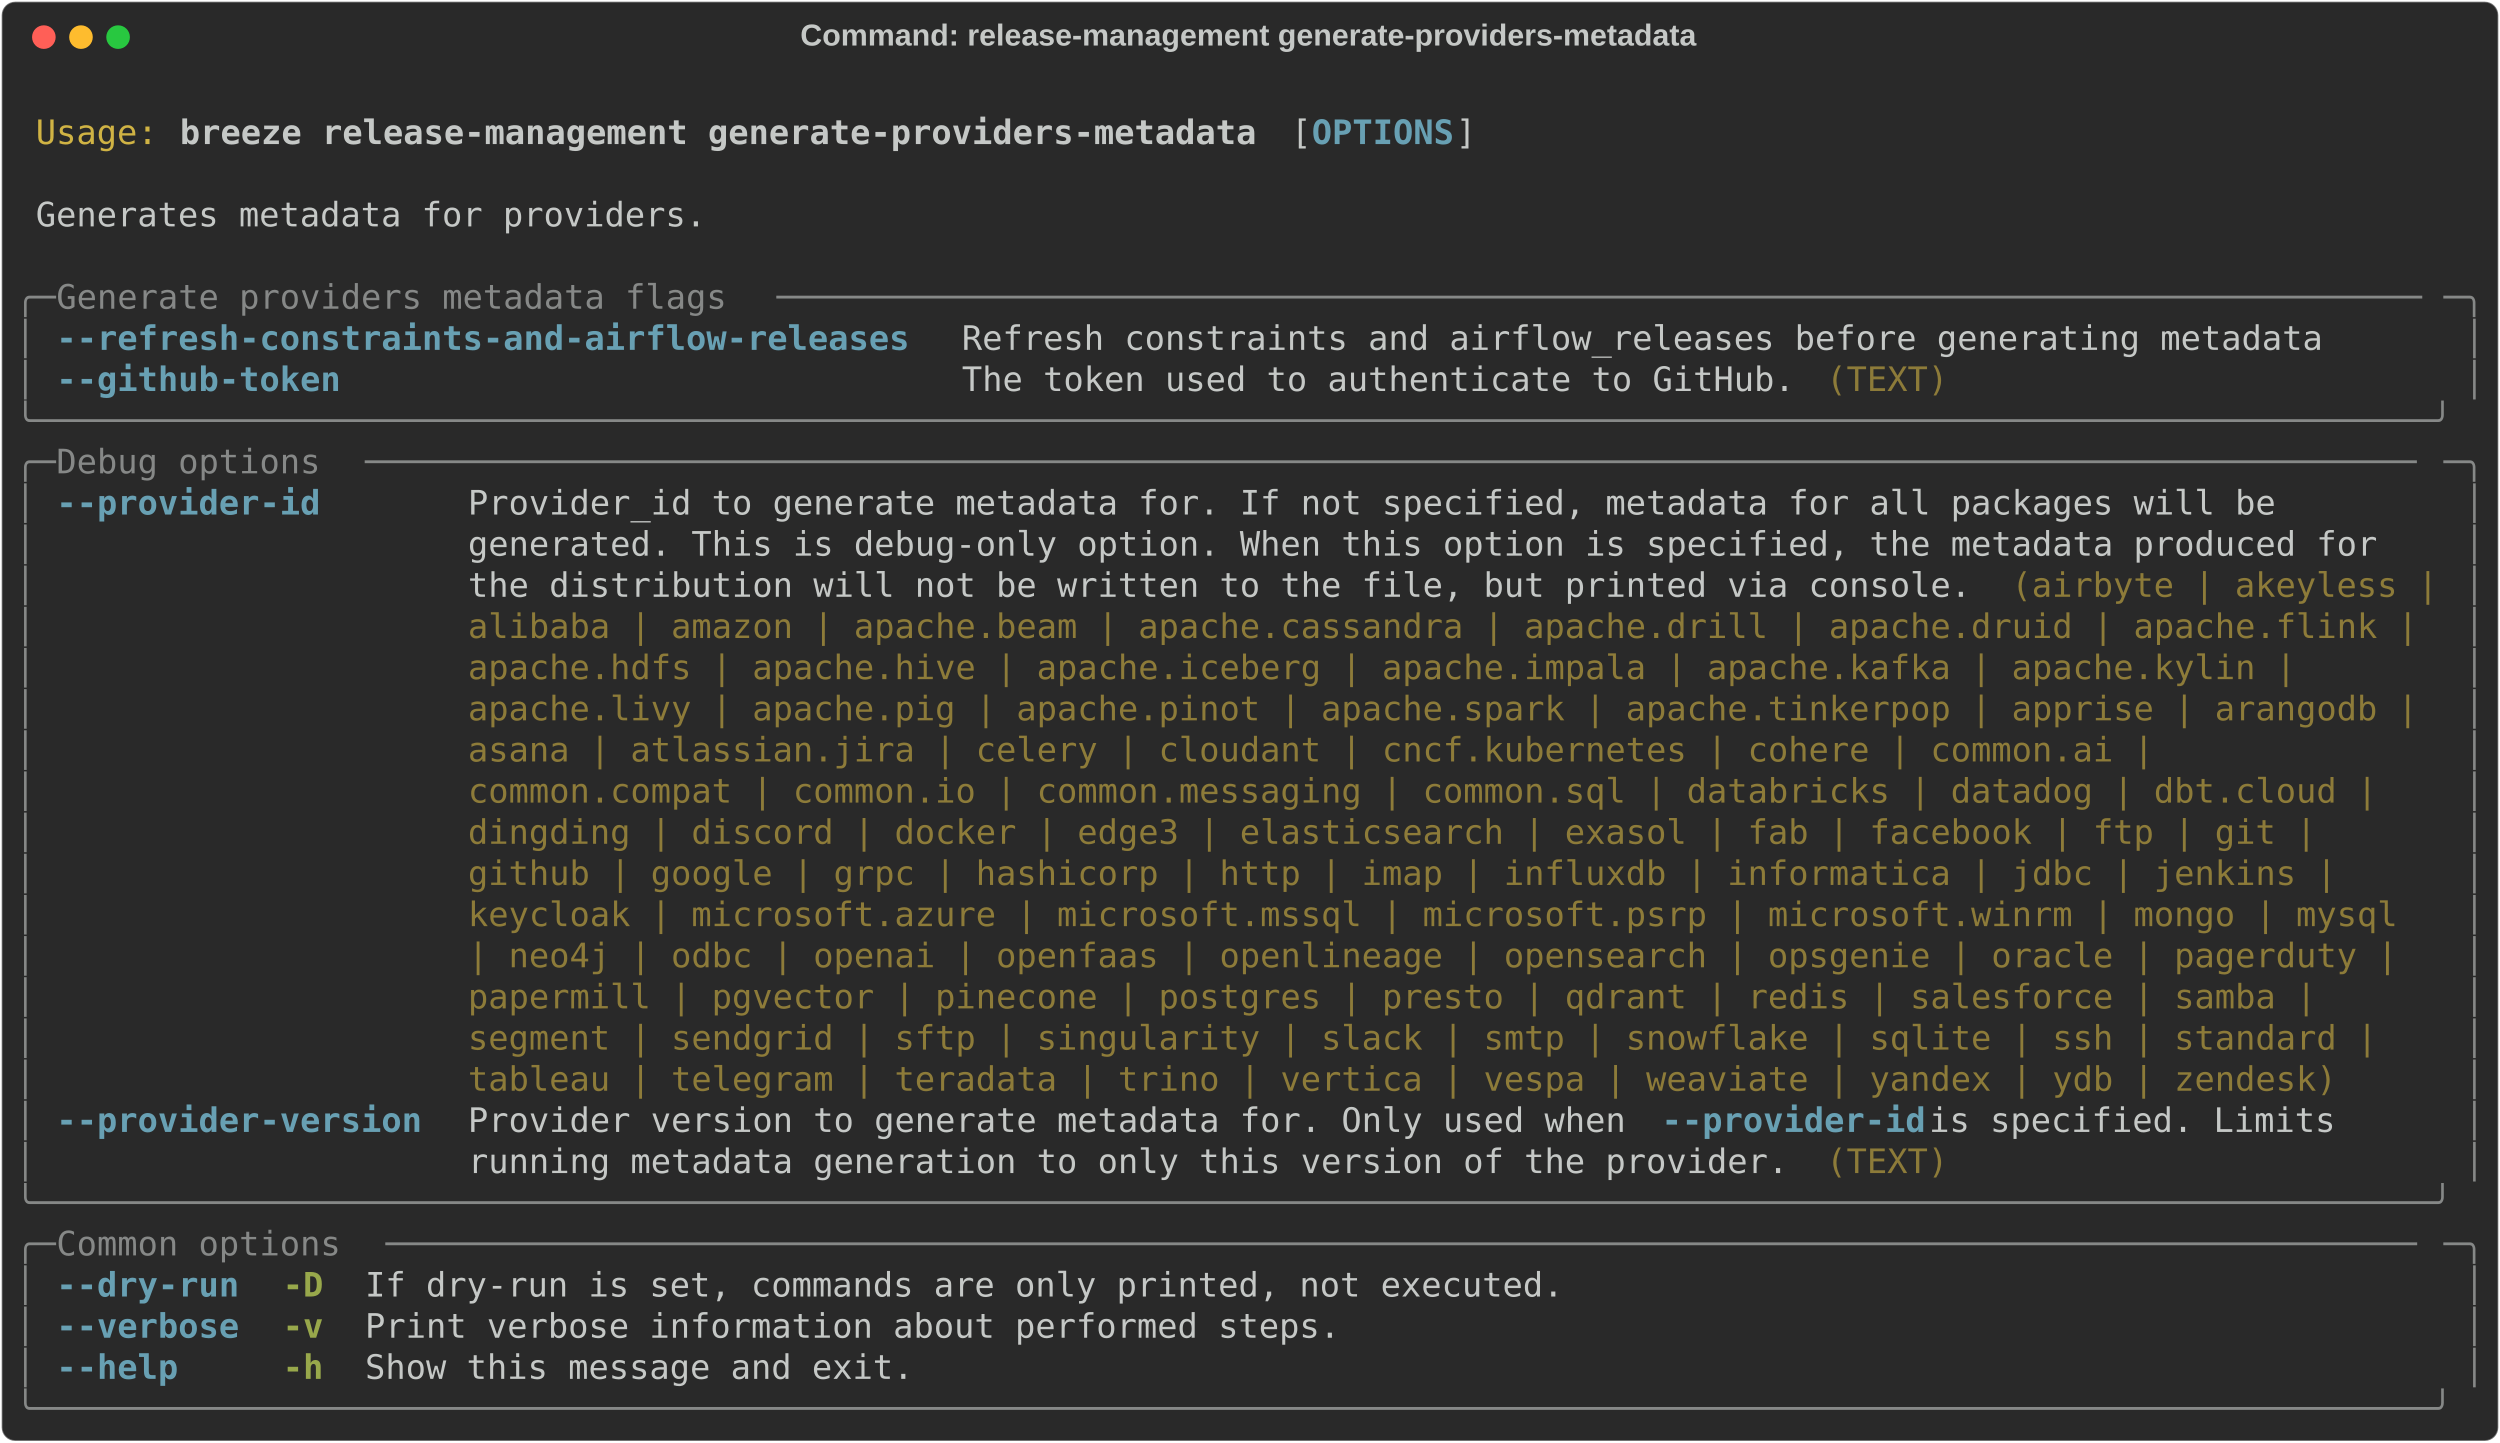
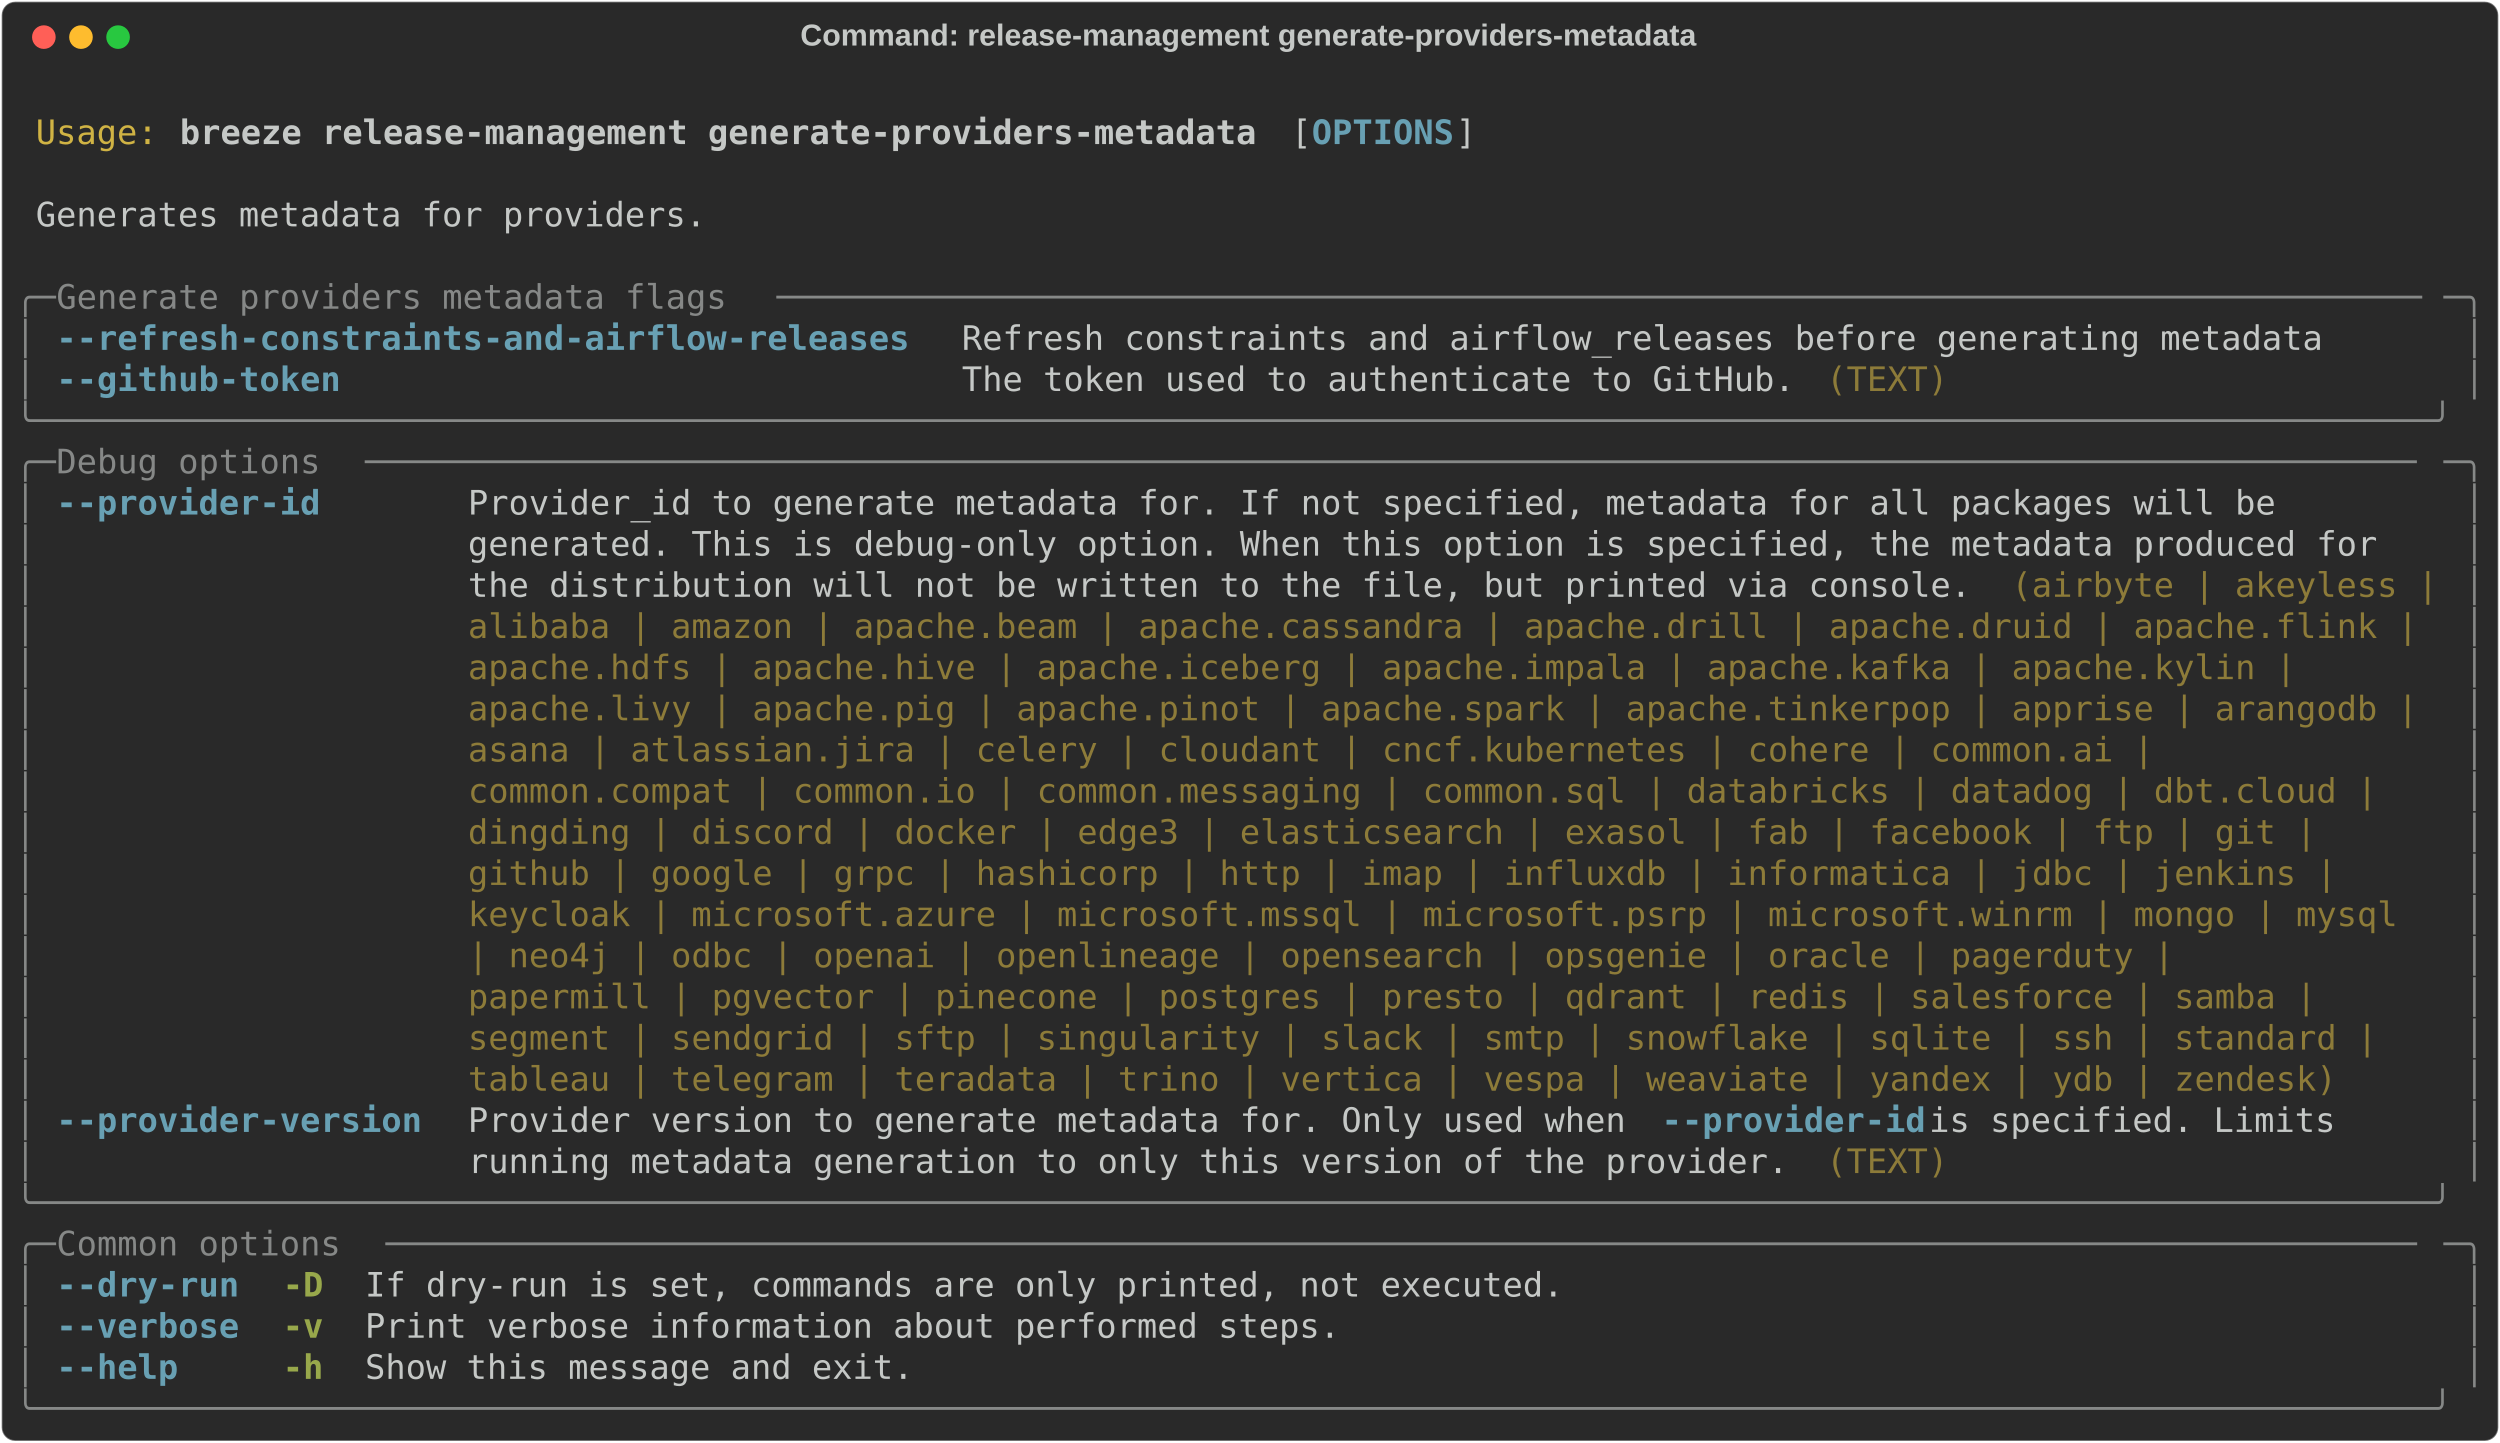
<svg xmlns="http://www.w3.org/2000/svg" class="rich-terminal" viewBox="0 0 1482 855.2">
  <style>

    @font-face {
        font-family: "Fira Code";
        src: local("FiraCode-Regular"),
                url("https://cdnjs.cloudflare.com/ajax/libs/firacode/6.2.0/woff2/FiraCode-Regular.woff2") format("woff2"),
                url("https://cdnjs.cloudflare.com/ajax/libs/firacode/6.2.0/woff/FiraCode-Regular.woff") format("woff");
        font-style: normal;
        font-weight: 400;
    }
    @font-face {
        font-family: "Fira Code";
        src: local("FiraCode-Bold"),
                url("https://cdnjs.cloudflare.com/ajax/libs/firacode/6.2.0/woff2/FiraCode-Bold.woff2") format("woff2"),
                url("https://cdnjs.cloudflare.com/ajax/libs/firacode/6.2.0/woff/FiraCode-Bold.woff") format("woff");
        font-style: bold;
        font-weight: 700;
    }

    .breeze-release-management-generate-providers-metadata-matrix {
        font-family: Fira Code, monospace;
        font-size: 20px;
        line-height: 24.4px;
        font-variant-east-asian: full-width;
    }

    .breeze-release-management-generate-providers-metadata-title {
        font-size: 18px;
        font-weight: bold;
        font-family: arial;
    }

    .breeze-release-management-generate-providers-metadata-r1 { fill: #c5c8c6 }
.breeze-release-management-generate-providers-metadata-r2 { fill: #d0b344 }
.breeze-release-management-generate-providers-metadata-r3 { fill: #c5c8c6;font-weight: bold }
.breeze-release-management-generate-providers-metadata-r4 { fill: #68a0b3;font-weight: bold }
.breeze-release-management-generate-providers-metadata-r5 { fill: #868887 }
.breeze-release-management-generate-providers-metadata-r6 { fill: #8d7b39 }
.breeze-release-management-generate-providers-metadata-r7 { fill: #98a84b;font-weight: bold }
    </style>
  <defs>
    <clipPath id="breeze-release-management-generate-providers-metadata-clip-terminal">
      <rect x="0" y="0" width="1463.0" height="804.2" />
    </clipPath>
    <clipPath id="breeze-release-management-generate-providers-metadata-line-0">
      <rect x="0" y="1.5" width="1464" height="24.65" />
    </clipPath>
    <clipPath id="breeze-release-management-generate-providers-metadata-line-1">
      <rect x="0" y="25.9" width="1464" height="24.65" />
    </clipPath>
    <clipPath id="breeze-release-management-generate-providers-metadata-line-2">
      <rect x="0" y="50.3" width="1464" height="24.65" />
    </clipPath>
    <clipPath id="breeze-release-management-generate-providers-metadata-line-3">
      <rect x="0" y="74.7" width="1464" height="24.65" />
    </clipPath>
    <clipPath id="breeze-release-management-generate-providers-metadata-line-4">
      <rect x="0" y="99.1" width="1464" height="24.65" />
    </clipPath>
    <clipPath id="breeze-release-management-generate-providers-metadata-line-5">
      <rect x="0" y="123.5" width="1464" height="24.65" />
    </clipPath>
    <clipPath id="breeze-release-management-generate-providers-metadata-line-6">
      <rect x="0" y="147.9" width="1464" height="24.65" />
    </clipPath>
    <clipPath id="breeze-release-management-generate-providers-metadata-line-7">
      <rect x="0" y="172.3" width="1464" height="24.65" />
    </clipPath>
    <clipPath id="breeze-release-management-generate-providers-metadata-line-8">
      <rect x="0" y="196.7" width="1464" height="24.65" />
    </clipPath>
    <clipPath id="breeze-release-management-generate-providers-metadata-line-9">
      <rect x="0" y="221.1" width="1464" height="24.65" />
    </clipPath>
    <clipPath id="breeze-release-management-generate-providers-metadata-line-10">
      <rect x="0" y="245.5" width="1464" height="24.65" />
    </clipPath>
    <clipPath id="breeze-release-management-generate-providers-metadata-line-11">
      <rect x="0" y="269.9" width="1464" height="24.65" />
    </clipPath>
    <clipPath id="breeze-release-management-generate-providers-metadata-line-12">
      <rect x="0" y="294.3" width="1464" height="24.65" />
    </clipPath>
    <clipPath id="breeze-release-management-generate-providers-metadata-line-13">
      <rect x="0" y="318.7" width="1464" height="24.65" />
    </clipPath>
    <clipPath id="breeze-release-management-generate-providers-metadata-line-14">
      <rect x="0" y="343.1" width="1464" height="24.65" />
    </clipPath>
    <clipPath id="breeze-release-management-generate-providers-metadata-line-15">
      <rect x="0" y="367.5" width="1464" height="24.65" />
    </clipPath>
    <clipPath id="breeze-release-management-generate-providers-metadata-line-16">
      <rect x="0" y="391.9" width="1464" height="24.65" />
    </clipPath>
    <clipPath id="breeze-release-management-generate-providers-metadata-line-17">
      <rect x="0" y="416.3" width="1464" height="24.65" />
    </clipPath>
    <clipPath id="breeze-release-management-generate-providers-metadata-line-18">
      <rect x="0" y="440.7" width="1464" height="24.65" />
    </clipPath>
    <clipPath id="breeze-release-management-generate-providers-metadata-line-19">
      <rect x="0" y="465.1" width="1464" height="24.65" />
    </clipPath>
    <clipPath id="breeze-release-management-generate-providers-metadata-line-20">
      <rect x="0" y="489.5" width="1464" height="24.65" />
    </clipPath>
    <clipPath id="breeze-release-management-generate-providers-metadata-line-21">
      <rect x="0" y="513.9" width="1464" height="24.65" />
    </clipPath>
    <clipPath id="breeze-release-management-generate-providers-metadata-line-22">
      <rect x="0" y="538.3" width="1464" height="24.65" />
    </clipPath>
    <clipPath id="breeze-release-management-generate-providers-metadata-line-23">
      <rect x="0" y="562.7" width="1464" height="24.65" />
    </clipPath>
    <clipPath id="breeze-release-management-generate-providers-metadata-line-24">
      <rect x="0" y="587.1" width="1464" height="24.65" />
    </clipPath>
    <clipPath id="breeze-release-management-generate-providers-metadata-line-25">
      <rect x="0" y="611.5" width="1464" height="24.65" />
    </clipPath>
    <clipPath id="breeze-release-management-generate-providers-metadata-line-26">
      <rect x="0" y="635.9" width="1464" height="24.65" />
    </clipPath>
    <clipPath id="breeze-release-management-generate-providers-metadata-line-27">
      <rect x="0" y="660.3" width="1464" height="24.65" />
    </clipPath>
    <clipPath id="breeze-release-management-generate-providers-metadata-line-28">
      <rect x="0" y="684.7" width="1464" height="24.65" />
    </clipPath>
    <clipPath id="breeze-release-management-generate-providers-metadata-line-29">
      <rect x="0" y="709.1" width="1464" height="24.65" />
    </clipPath>
    <clipPath id="breeze-release-management-generate-providers-metadata-line-30">
      <rect x="0" y="733.5" width="1464" height="24.65" />
    </clipPath>
    <clipPath id="breeze-release-management-generate-providers-metadata-line-31">
      <rect x="0" y="757.9" width="1464" height="24.65" />
    </clipPath>
  </defs>
  <rect fill="#292929" stroke="rgba(255,255,255,0.35)" stroke-width="1" x="1" y="1" width="1480" height="853.2" rx="8" />
  <text class="breeze-release-management-generate-providers-metadata-title" fill="#c5c8c6" text-anchor="middle" x="740" y="27">Command: release-management generate-providers-metadata</text>
  <g transform="translate(26,22)">
    <circle cx="0" cy="0" r="7" fill="#ff5f57" />
    <circle cx="22" cy="0" r="7" fill="#febc2e" />
    <circle cx="44" cy="0" r="7" fill="#28c840" />
  </g>
  <g transform="translate(9, 41)" clip-path="url(#breeze-release-management-generate-providers-metadata-clip-terminal)">
    <g class="breeze-release-management-generate-providers-metadata-matrix">
      <text class="breeze-release-management-generate-providers-metadata-r1" x="1464" y="20" textLength="12.2" clip-path="url(#breeze-release-management-generate-providers-metadata-line-0)">
</text>
      <text class="breeze-release-management-generate-providers-metadata-r2" x="12.2" y="44.4" textLength="73.2" clip-path="url(#breeze-release-management-generate-providers-metadata-line-1)">Usage:</text>
      <text class="breeze-release-management-generate-providers-metadata-r3" x="97.6" y="44.4" textLength="646.6" clip-path="url(#breeze-release-management-generate-providers-metadata-line-1)">breeze release-management generate-providers-metadata</text>
      <text class="breeze-release-management-generate-providers-metadata-r1" x="756.4" y="44.4" textLength="12.2" clip-path="url(#breeze-release-management-generate-providers-metadata-line-1)">[</text>
      <text class="breeze-release-management-generate-providers-metadata-r4" x="768.6" y="44.4" textLength="85.4" clip-path="url(#breeze-release-management-generate-providers-metadata-line-1)">OPTIONS</text>
      <text class="breeze-release-management-generate-providers-metadata-r1" x="854" y="44.4" textLength="12.2" clip-path="url(#breeze-release-management-generate-providers-metadata-line-1)">]</text>
      <text class="breeze-release-management-generate-providers-metadata-r1" x="1464" y="44.4" textLength="12.2" clip-path="url(#breeze-release-management-generate-providers-metadata-line-1)">
</text>
      <text class="breeze-release-management-generate-providers-metadata-r1" x="1464" y="68.8" textLength="12.2" clip-path="url(#breeze-release-management-generate-providers-metadata-line-2)">
</text>
      <text class="breeze-release-management-generate-providers-metadata-r1" x="12.2" y="93.2" textLength="402.6" clip-path="url(#breeze-release-management-generate-providers-metadata-line-3)">Generates metadata for providers.</text>
      <text class="breeze-release-management-generate-providers-metadata-r1" x="1464" y="93.2" textLength="12.2" clip-path="url(#breeze-release-management-generate-providers-metadata-line-3)">
</text>
      <text class="breeze-release-management-generate-providers-metadata-r1" x="1464" y="117.6" textLength="12.2" clip-path="url(#breeze-release-management-generate-providers-metadata-line-4)">
</text>
      <text class="breeze-release-management-generate-providers-metadata-r5" x="0" y="142" textLength="24.4" clip-path="url(#breeze-release-management-generate-providers-metadata-line-5)">╭─</text>
      <text class="breeze-release-management-generate-providers-metadata-r5" x="24.4" y="142" textLength="427" clip-path="url(#breeze-release-management-generate-providers-metadata-line-5)"> Generate providers metadata flags </text>
      <text class="breeze-release-management-generate-providers-metadata-r5" x="451.4" y="142" textLength="988.2" clip-path="url(#breeze-release-management-generate-providers-metadata-line-5)">─────────────────────────────────────────────────────────────────────────────────</text>
      <text class="breeze-release-management-generate-providers-metadata-r5" x="1439.6" y="142" textLength="24.4" clip-path="url(#breeze-release-management-generate-providers-metadata-line-5)">─╮</text>
      <text class="breeze-release-management-generate-providers-metadata-r1" x="1464" y="142" textLength="12.2" clip-path="url(#breeze-release-management-generate-providers-metadata-line-5)">
</text>
      <text class="breeze-release-management-generate-providers-metadata-r5" x="0" y="166.4" textLength="12.2" clip-path="url(#breeze-release-management-generate-providers-metadata-line-6)">│</text>
      <text class="breeze-release-management-generate-providers-metadata-r4" x="24.4" y="166.4" textLength="512.4" clip-path="url(#breeze-release-management-generate-providers-metadata-line-6)">--refresh-constraints-and-airflow-releases</text>
      <text class="breeze-release-management-generate-providers-metadata-r1" x="561.2" y="166.4" textLength="817.4" clip-path="url(#breeze-release-management-generate-providers-metadata-line-6)">Refresh constraints and airflow_releases before generating metadata</text>
      <text class="breeze-release-management-generate-providers-metadata-r5" x="1451.8" y="166.4" textLength="12.2" clip-path="url(#breeze-release-management-generate-providers-metadata-line-6)">│</text>
      <text class="breeze-release-management-generate-providers-metadata-r1" x="1464" y="166.4" textLength="12.2" clip-path="url(#breeze-release-management-generate-providers-metadata-line-6)">
</text>
      <text class="breeze-release-management-generate-providers-metadata-r5" x="0" y="190.8" textLength="12.2" clip-path="url(#breeze-release-management-generate-providers-metadata-line-7)">│</text>
      <text class="breeze-release-management-generate-providers-metadata-r4" x="24.4" y="190.8" textLength="512.4" clip-path="url(#breeze-release-management-generate-providers-metadata-line-7)">--github-token                            </text>
      <text class="breeze-release-management-generate-providers-metadata-r1" x="561.2" y="190.8" textLength="512.4" clip-path="url(#breeze-release-management-generate-providers-metadata-line-7)">The token used to authenticate to GitHub. </text>
      <text class="breeze-release-management-generate-providers-metadata-r6" x="1073.6" y="190.8" textLength="73.2" clip-path="url(#breeze-release-management-generate-providers-metadata-line-7)">(TEXT)</text>
      <text class="breeze-release-management-generate-providers-metadata-r5" x="1451.8" y="190.8" textLength="12.2" clip-path="url(#breeze-release-management-generate-providers-metadata-line-7)">│</text>
      <text class="breeze-release-management-generate-providers-metadata-r1" x="1464" y="190.8" textLength="12.2" clip-path="url(#breeze-release-management-generate-providers-metadata-line-7)">
</text>
      <text class="breeze-release-management-generate-providers-metadata-r5" x="0" y="215.2" textLength="1464" clip-path="url(#breeze-release-management-generate-providers-metadata-line-8)">╰──────────────────────────────────────────────────────────────────────────────────────────────────────────────────────╯</text>
      <text class="breeze-release-management-generate-providers-metadata-r1" x="1464" y="215.2" textLength="12.2" clip-path="url(#breeze-release-management-generate-providers-metadata-line-8)">
</text>
      <text class="breeze-release-management-generate-providers-metadata-r5" x="0" y="239.6" textLength="24.4" clip-path="url(#breeze-release-management-generate-providers-metadata-line-9)">╭─</text>
      <text class="breeze-release-management-generate-providers-metadata-r5" x="24.4" y="239.6" textLength="183" clip-path="url(#breeze-release-management-generate-providers-metadata-line-9)"> Debug options </text>
      <text class="breeze-release-management-generate-providers-metadata-r5" x="207.4" y="239.6" textLength="1232.2" clip-path="url(#breeze-release-management-generate-providers-metadata-line-9)">─────────────────────────────────────────────────────────────────────────────────────────────────────</text>
      <text class="breeze-release-management-generate-providers-metadata-r5" x="1439.6" y="239.6" textLength="24.4" clip-path="url(#breeze-release-management-generate-providers-metadata-line-9)">─╮</text>
      <text class="breeze-release-management-generate-providers-metadata-r1" x="1464" y="239.6" textLength="12.2" clip-path="url(#breeze-release-management-generate-providers-metadata-line-9)">
</text>
      <text class="breeze-release-management-generate-providers-metadata-r5" x="0" y="264" textLength="12.2" clip-path="url(#breeze-release-management-generate-providers-metadata-line-10)">│</text>
      <text class="breeze-release-management-generate-providers-metadata-r4" x="24.4" y="264" textLength="219.6" clip-path="url(#breeze-release-management-generate-providers-metadata-line-10)">--provider-id     </text>
      <text class="breeze-release-management-generate-providers-metadata-r1" x="268.4" y="264" textLength="1171.2" clip-path="url(#breeze-release-management-generate-providers-metadata-line-10)">Provider_id to generate metadata for. If not specified, metadata for all packages will be       </text>
      <text class="breeze-release-management-generate-providers-metadata-r5" x="1451.8" y="264" textLength="12.2" clip-path="url(#breeze-release-management-generate-providers-metadata-line-10)">│</text>
      <text class="breeze-release-management-generate-providers-metadata-r1" x="1464" y="264" textLength="12.2" clip-path="url(#breeze-release-management-generate-providers-metadata-line-10)">
</text>
      <text class="breeze-release-management-generate-providers-metadata-r5" x="0" y="288.4" textLength="12.2" clip-path="url(#breeze-release-management-generate-providers-metadata-line-11)">│</text>
      <text class="breeze-release-management-generate-providers-metadata-r1" x="268.4" y="288.4" textLength="1171.2" clip-path="url(#breeze-release-management-generate-providers-metadata-line-11)">generated. This is debug-only option. When this option is specified, the metadata produced for  </text>
      <text class="breeze-release-management-generate-providers-metadata-r5" x="1451.8" y="288.4" textLength="12.2" clip-path="url(#breeze-release-management-generate-providers-metadata-line-11)">│</text>
      <text class="breeze-release-management-generate-providers-metadata-r1" x="1464" y="288.4" textLength="12.2" clip-path="url(#breeze-release-management-generate-providers-metadata-line-11)">
</text>
      <text class="breeze-release-management-generate-providers-metadata-r5" x="0" y="312.8" textLength="12.2" clip-path="url(#breeze-release-management-generate-providers-metadata-line-12)">│</text>
      <text class="breeze-release-management-generate-providers-metadata-r1" x="268.4" y="312.8" textLength="915" clip-path="url(#breeze-release-management-generate-providers-metadata-line-12)">the distribution will not be written to the file, but printed via console. </text>
      <text class="breeze-release-management-generate-providers-metadata-r6" x="1183.4" y="312.8" textLength="256.2" clip-path="url(#breeze-release-management-generate-providers-metadata-line-12)">(airbyte | akeyless |</text>
      <text class="breeze-release-management-generate-providers-metadata-r5" x="1451.8" y="312.8" textLength="12.2" clip-path="url(#breeze-release-management-generate-providers-metadata-line-12)">│</text>
      <text class="breeze-release-management-generate-providers-metadata-r1" x="1464" y="312.8" textLength="12.2" clip-path="url(#breeze-release-management-generate-providers-metadata-line-12)">
</text>
      <text class="breeze-release-management-generate-providers-metadata-r5" x="0" y="337.2" textLength="12.2" clip-path="url(#breeze-release-management-generate-providers-metadata-line-13)">│</text>
      <text class="breeze-release-management-generate-providers-metadata-r6" x="268.4" y="337.2" textLength="1171.2" clip-path="url(#breeze-release-management-generate-providers-metadata-line-13)">alibaba | amazon | apache.beam | apache.cassandra | apache.drill | apache.druid | apache.flink |</text>
      <text class="breeze-release-management-generate-providers-metadata-r5" x="1451.8" y="337.2" textLength="12.2" clip-path="url(#breeze-release-management-generate-providers-metadata-line-13)">│</text>
      <text class="breeze-release-management-generate-providers-metadata-r1" x="1464" y="337.2" textLength="12.2" clip-path="url(#breeze-release-management-generate-providers-metadata-line-13)">
</text>
      <text class="breeze-release-management-generate-providers-metadata-r5" x="0" y="361.6" textLength="12.2" clip-path="url(#breeze-release-management-generate-providers-metadata-line-14)">│</text>
      <text class="breeze-release-management-generate-providers-metadata-r6" x="268.4" y="361.6" textLength="1110.2" clip-path="url(#breeze-release-management-generate-providers-metadata-line-14)">apache.hdfs | apache.hive | apache.iceberg | apache.impala | apache.kafka | apache.kylin | </text>
      <text class="breeze-release-management-generate-providers-metadata-r5" x="1451.8" y="361.6" textLength="12.2" clip-path="url(#breeze-release-management-generate-providers-metadata-line-14)">│</text>
      <text class="breeze-release-management-generate-providers-metadata-r1" x="1464" y="361.6" textLength="12.2" clip-path="url(#breeze-release-management-generate-providers-metadata-line-14)">
</text>
      <text class="breeze-release-management-generate-providers-metadata-r5" x="0" y="386" textLength="12.2" clip-path="url(#breeze-release-management-generate-providers-metadata-line-15)">│</text>
      <text class="breeze-release-management-generate-providers-metadata-r6" x="268.4" y="386" textLength="1171.2" clip-path="url(#breeze-release-management-generate-providers-metadata-line-15)">apache.livy | apache.pig | apache.pinot | apache.spark | apache.tinkerpop | apprise | arangodb |</text>
      <text class="breeze-release-management-generate-providers-metadata-r5" x="1451.8" y="386" textLength="12.2" clip-path="url(#breeze-release-management-generate-providers-metadata-line-15)">│</text>
      <text class="breeze-release-management-generate-providers-metadata-r1" x="1464" y="386" textLength="12.2" clip-path="url(#breeze-release-management-generate-providers-metadata-line-15)">
</text>
      <text class="breeze-release-management-generate-providers-metadata-r5" x="0" y="410.4" textLength="12.2" clip-path="url(#breeze-release-management-generate-providers-metadata-line-16)">│</text>
      <text class="breeze-release-management-generate-providers-metadata-r6" x="268.4" y="410.4" textLength="1024.8" clip-path="url(#breeze-release-management-generate-providers-metadata-line-16)">asana | atlassian.jira | celery | cloudant | cncf.kubernetes | cohere | common.ai | </text>
      <text class="breeze-release-management-generate-providers-metadata-r5" x="1451.8" y="410.4" textLength="12.2" clip-path="url(#breeze-release-management-generate-providers-metadata-line-16)">│</text>
      <text class="breeze-release-management-generate-providers-metadata-r1" x="1464" y="410.4" textLength="12.2" clip-path="url(#breeze-release-management-generate-providers-metadata-line-16)">
</text>
      <text class="breeze-release-management-generate-providers-metadata-r5" x="0" y="434.8" textLength="12.2" clip-path="url(#breeze-release-management-generate-providers-metadata-line-17)">│</text>
      <text class="breeze-release-management-generate-providers-metadata-r6" x="268.4" y="434.8" textLength="1159" clip-path="url(#breeze-release-management-generate-providers-metadata-line-17)">common.compat | common.io | common.messaging | common.sql | databricks | datadog | dbt.cloud | </text>
      <text class="breeze-release-management-generate-providers-metadata-r5" x="1451.8" y="434.8" textLength="12.2" clip-path="url(#breeze-release-management-generate-providers-metadata-line-17)">│</text>
      <text class="breeze-release-management-generate-providers-metadata-r1" x="1464" y="434.8" textLength="12.2" clip-path="url(#breeze-release-management-generate-providers-metadata-line-17)">
</text>
      <text class="breeze-release-management-generate-providers-metadata-r5" x="0" y="459.2" textLength="12.2" clip-path="url(#breeze-release-management-generate-providers-metadata-line-18)">│</text>
      <text class="breeze-release-management-generate-providers-metadata-r6" x="268.4" y="459.2" textLength="1122.4" clip-path="url(#breeze-release-management-generate-providers-metadata-line-18)">dingding | discord | docker | edge3 | elasticsearch | exasol | fab | facebook | ftp | git | </text>
      <text class="breeze-release-management-generate-providers-metadata-r5" x="1451.8" y="459.2" textLength="12.2" clip-path="url(#breeze-release-management-generate-providers-metadata-line-18)">│</text>
      <text class="breeze-release-management-generate-providers-metadata-r1" x="1464" y="459.2" textLength="12.2" clip-path="url(#breeze-release-management-generate-providers-metadata-line-18)">
</text>
      <text class="breeze-release-management-generate-providers-metadata-r5" x="0" y="483.6" textLength="12.2" clip-path="url(#breeze-release-management-generate-providers-metadata-line-19)">│</text>
      <text class="breeze-release-management-generate-providers-metadata-r6" x="268.4" y="483.6" textLength="1134.6" clip-path="url(#breeze-release-management-generate-providers-metadata-line-19)">github | google | grpc | hashicorp | http | imap | influxdb | informatica | jdbc | jenkins | </text>
      <text class="breeze-release-management-generate-providers-metadata-r5" x="1451.8" y="483.6" textLength="12.2" clip-path="url(#breeze-release-management-generate-providers-metadata-line-19)">│</text>
      <text class="breeze-release-management-generate-providers-metadata-r1" x="1464" y="483.6" textLength="12.2" clip-path="url(#breeze-release-management-generate-providers-metadata-line-19)">
</text>
      <text class="breeze-release-management-generate-providers-metadata-r5" x="0" y="508" textLength="12.2" clip-path="url(#breeze-release-management-generate-providers-metadata-line-20)">│</text>
      <text class="breeze-release-management-generate-providers-metadata-r6" x="268.4" y="508" textLength="1171.2" clip-path="url(#breeze-release-management-generate-providers-metadata-line-20)">keycloak | microsoft.azure | microsoft.mssql | microsoft.psrp | microsoft.winrm | mongo | mysql </text>
      <text class="breeze-release-management-generate-providers-metadata-r5" x="1451.8" y="508" textLength="12.2" clip-path="url(#breeze-release-management-generate-providers-metadata-line-20)">│</text>
      <text class="breeze-release-management-generate-providers-metadata-r1" x="1464" y="508" textLength="12.2" clip-path="url(#breeze-release-management-generate-providers-metadata-line-20)">
</text>
      <text class="breeze-release-management-generate-providers-metadata-r5" x="0" y="532.4" textLength="12.2" clip-path="url(#breeze-release-management-generate-providers-metadata-line-21)">│</text>
-       <text class="breeze-release-management-generate-providers-metadata-r6" x="268.4" y="532.4" textLength="1171.2" clip-path="url(#breeze-release-management-generate-providers-metadata-line-21)">| neo4j | odbc | openai | openfaas | openlineage | opensearch | opsgenie | oracle | pagerduty | </text>
+       <text class="breeze-release-management-generate-providers-metadata-r6" x="268.4" y="532.4" textLength="1171.2" clip-path="url(#breeze-release-management-generate-providers-metadata-line-21)">| neo4j | odbc | openai | openlineage | opensearch | opsgenie | oracle | pagerduty | </text>
      <text class="breeze-release-management-generate-providers-metadata-r5" x="1451.8" y="532.4" textLength="12.2" clip-path="url(#breeze-release-management-generate-providers-metadata-line-21)">│</text>
      <text class="breeze-release-management-generate-providers-metadata-r1" x="1464" y="532.4" textLength="12.2" clip-path="url(#breeze-release-management-generate-providers-metadata-line-21)">
</text>
      <text class="breeze-release-management-generate-providers-metadata-r5" x="0" y="556.8" textLength="12.2" clip-path="url(#breeze-release-management-generate-providers-metadata-line-22)">│</text>
      <text class="breeze-release-management-generate-providers-metadata-r6" x="268.4" y="556.8" textLength="1122.4" clip-path="url(#breeze-release-management-generate-providers-metadata-line-22)">papermill | pgvector | pinecone | postgres | presto | qdrant | redis | salesforce | samba | </text>
      <text class="breeze-release-management-generate-providers-metadata-r5" x="1451.8" y="556.8" textLength="12.2" clip-path="url(#breeze-release-management-generate-providers-metadata-line-22)">│</text>
      <text class="breeze-release-management-generate-providers-metadata-r1" x="1464" y="556.8" textLength="12.2" clip-path="url(#breeze-release-management-generate-providers-metadata-line-22)">
</text>
      <text class="breeze-release-management-generate-providers-metadata-r5" x="0" y="581.2" textLength="12.2" clip-path="url(#breeze-release-management-generate-providers-metadata-line-23)">│</text>
      <text class="breeze-release-management-generate-providers-metadata-r6" x="268.4" y="581.2" textLength="1159" clip-path="url(#breeze-release-management-generate-providers-metadata-line-23)">segment | sendgrid | sftp | singularity | slack | smtp | snowflake | sqlite | ssh | standard | </text>
      <text class="breeze-release-management-generate-providers-metadata-r5" x="1451.8" y="581.2" textLength="12.2" clip-path="url(#breeze-release-management-generate-providers-metadata-line-23)">│</text>
      <text class="breeze-release-management-generate-providers-metadata-r1" x="1464" y="581.2" textLength="12.2" clip-path="url(#breeze-release-management-generate-providers-metadata-line-23)">
</text>
      <text class="breeze-release-management-generate-providers-metadata-r5" x="0" y="605.6" textLength="12.2" clip-path="url(#breeze-release-management-generate-providers-metadata-line-24)">│</text>
      <text class="breeze-release-management-generate-providers-metadata-r6" x="268.4" y="605.6" textLength="1122.4" clip-path="url(#breeze-release-management-generate-providers-metadata-line-24)">tableau | telegram | teradata | trino | vertica | vespa | weaviate | yandex | ydb | zendesk)</text>
      <text class="breeze-release-management-generate-providers-metadata-r5" x="1451.8" y="605.6" textLength="12.2" clip-path="url(#breeze-release-management-generate-providers-metadata-line-24)">│</text>
      <text class="breeze-release-management-generate-providers-metadata-r1" x="1464" y="605.6" textLength="12.2" clip-path="url(#breeze-release-management-generate-providers-metadata-line-24)">
</text>
      <text class="breeze-release-management-generate-providers-metadata-r5" x="0" y="630" textLength="12.2" clip-path="url(#breeze-release-management-generate-providers-metadata-line-25)">│</text>
      <text class="breeze-release-management-generate-providers-metadata-r4" x="24.4" y="630" textLength="219.6" clip-path="url(#breeze-release-management-generate-providers-metadata-line-25)">--provider-version</text>
      <text class="breeze-release-management-generate-providers-metadata-r1" x="268.4" y="630" textLength="707.6" clip-path="url(#breeze-release-management-generate-providers-metadata-line-25)">Provider version to generate metadata for. Only used when </text>
      <text class="breeze-release-management-generate-providers-metadata-r4" x="976" y="630" textLength="158.6" clip-path="url(#breeze-release-management-generate-providers-metadata-line-25)">--provider-id</text>
      <text class="breeze-release-management-generate-providers-metadata-r1" x="1134.6" y="630" textLength="305" clip-path="url(#breeze-release-management-generate-providers-metadata-line-25)"> is specified. Limits    </text>
      <text class="breeze-release-management-generate-providers-metadata-r5" x="1451.8" y="630" textLength="12.2" clip-path="url(#breeze-release-management-generate-providers-metadata-line-25)">│</text>
      <text class="breeze-release-management-generate-providers-metadata-r1" x="1464" y="630" textLength="12.2" clip-path="url(#breeze-release-management-generate-providers-metadata-line-25)">
</text>
      <text class="breeze-release-management-generate-providers-metadata-r5" x="0" y="654.4" textLength="12.2" clip-path="url(#breeze-release-management-generate-providers-metadata-line-26)">│</text>
      <text class="breeze-release-management-generate-providers-metadata-r1" x="268.4" y="654.4" textLength="805.2" clip-path="url(#breeze-release-management-generate-providers-metadata-line-26)">running metadata generation to only this version of the provider. </text>
      <text class="breeze-release-management-generate-providers-metadata-r6" x="1073.6" y="654.4" textLength="73.2" clip-path="url(#breeze-release-management-generate-providers-metadata-line-26)">(TEXT)</text>
      <text class="breeze-release-management-generate-providers-metadata-r5" x="1451.8" y="654.4" textLength="12.2" clip-path="url(#breeze-release-management-generate-providers-metadata-line-26)">│</text>
      <text class="breeze-release-management-generate-providers-metadata-r1" x="1464" y="654.4" textLength="12.2" clip-path="url(#breeze-release-management-generate-providers-metadata-line-26)">
</text>
      <text class="breeze-release-management-generate-providers-metadata-r5" x="0" y="678.8" textLength="1464" clip-path="url(#breeze-release-management-generate-providers-metadata-line-27)">╰──────────────────────────────────────────────────────────────────────────────────────────────────────────────────────╯</text>
      <text class="breeze-release-management-generate-providers-metadata-r1" x="1464" y="678.8" textLength="12.2" clip-path="url(#breeze-release-management-generate-providers-metadata-line-27)">
</text>
      <text class="breeze-release-management-generate-providers-metadata-r5" x="0" y="703.2" textLength="24.4" clip-path="url(#breeze-release-management-generate-providers-metadata-line-28)">╭─</text>
      <text class="breeze-release-management-generate-providers-metadata-r5" x="24.4" y="703.2" textLength="195.2" clip-path="url(#breeze-release-management-generate-providers-metadata-line-28)"> Common options </text>
      <text class="breeze-release-management-generate-providers-metadata-r5" x="219.6" y="703.2" textLength="1220" clip-path="url(#breeze-release-management-generate-providers-metadata-line-28)">────────────────────────────────────────────────────────────────────────────────────────────────────</text>
      <text class="breeze-release-management-generate-providers-metadata-r5" x="1439.6" y="703.2" textLength="24.4" clip-path="url(#breeze-release-management-generate-providers-metadata-line-28)">─╮</text>
      <text class="breeze-release-management-generate-providers-metadata-r1" x="1464" y="703.2" textLength="12.2" clip-path="url(#breeze-release-management-generate-providers-metadata-line-28)">
</text>
      <text class="breeze-release-management-generate-providers-metadata-r5" x="0" y="727.6" textLength="12.2" clip-path="url(#breeze-release-management-generate-providers-metadata-line-29)">│</text>
      <text class="breeze-release-management-generate-providers-metadata-r4" x="24.4" y="727.6" textLength="109.8" clip-path="url(#breeze-release-management-generate-providers-metadata-line-29)">--dry-run</text>
      <text class="breeze-release-management-generate-providers-metadata-r7" x="158.6" y="727.6" textLength="24.4" clip-path="url(#breeze-release-management-generate-providers-metadata-line-29)">-D</text>
      <text class="breeze-release-management-generate-providers-metadata-r1" x="207.4" y="727.6" textLength="719.8" clip-path="url(#breeze-release-management-generate-providers-metadata-line-29)">If dry-run is set, commands are only printed, not executed.</text>
      <text class="breeze-release-management-generate-providers-metadata-r5" x="1451.8" y="727.6" textLength="12.2" clip-path="url(#breeze-release-management-generate-providers-metadata-line-29)">│</text>
      <text class="breeze-release-management-generate-providers-metadata-r1" x="1464" y="727.6" textLength="12.2" clip-path="url(#breeze-release-management-generate-providers-metadata-line-29)">
</text>
      <text class="breeze-release-management-generate-providers-metadata-r5" x="0" y="752" textLength="12.2" clip-path="url(#breeze-release-management-generate-providers-metadata-line-30)">│</text>
      <text class="breeze-release-management-generate-providers-metadata-r4" x="24.4" y="752" textLength="109.8" clip-path="url(#breeze-release-management-generate-providers-metadata-line-30)">--verbose</text>
      <text class="breeze-release-management-generate-providers-metadata-r7" x="158.6" y="752" textLength="24.4" clip-path="url(#breeze-release-management-generate-providers-metadata-line-30)">-v</text>
      <text class="breeze-release-management-generate-providers-metadata-r1" x="207.4" y="752" textLength="585.6" clip-path="url(#breeze-release-management-generate-providers-metadata-line-30)">Print verbose information about performed steps.</text>
      <text class="breeze-release-management-generate-providers-metadata-r5" x="1451.8" y="752" textLength="12.2" clip-path="url(#breeze-release-management-generate-providers-metadata-line-30)">│</text>
      <text class="breeze-release-management-generate-providers-metadata-r1" x="1464" y="752" textLength="12.2" clip-path="url(#breeze-release-management-generate-providers-metadata-line-30)">
</text>
      <text class="breeze-release-management-generate-providers-metadata-r5" x="0" y="776.4" textLength="12.2" clip-path="url(#breeze-release-management-generate-providers-metadata-line-31)">│</text>
      <text class="breeze-release-management-generate-providers-metadata-r4" x="24.4" y="776.4" textLength="109.8" clip-path="url(#breeze-release-management-generate-providers-metadata-line-31)">--help   </text>
      <text class="breeze-release-management-generate-providers-metadata-r7" x="158.6" y="776.4" textLength="24.4" clip-path="url(#breeze-release-management-generate-providers-metadata-line-31)">-h</text>
      <text class="breeze-release-management-generate-providers-metadata-r1" x="207.4" y="776.4" textLength="329.4" clip-path="url(#breeze-release-management-generate-providers-metadata-line-31)">Show this message and exit.</text>
      <text class="breeze-release-management-generate-providers-metadata-r5" x="1451.8" y="776.4" textLength="12.2" clip-path="url(#breeze-release-management-generate-providers-metadata-line-31)">│</text>
      <text class="breeze-release-management-generate-providers-metadata-r1" x="1464" y="776.4" textLength="12.2" clip-path="url(#breeze-release-management-generate-providers-metadata-line-31)">
</text>
      <text class="breeze-release-management-generate-providers-metadata-r5" x="0" y="800.8" textLength="1464" clip-path="url(#breeze-release-management-generate-providers-metadata-line-32)">╰──────────────────────────────────────────────────────────────────────────────────────────────────────────────────────╯</text>
      <text class="breeze-release-management-generate-providers-metadata-r1" x="1464" y="800.8" textLength="12.2" clip-path="url(#breeze-release-management-generate-providers-metadata-line-32)">
</text>
    </g>
  </g>
</svg>
